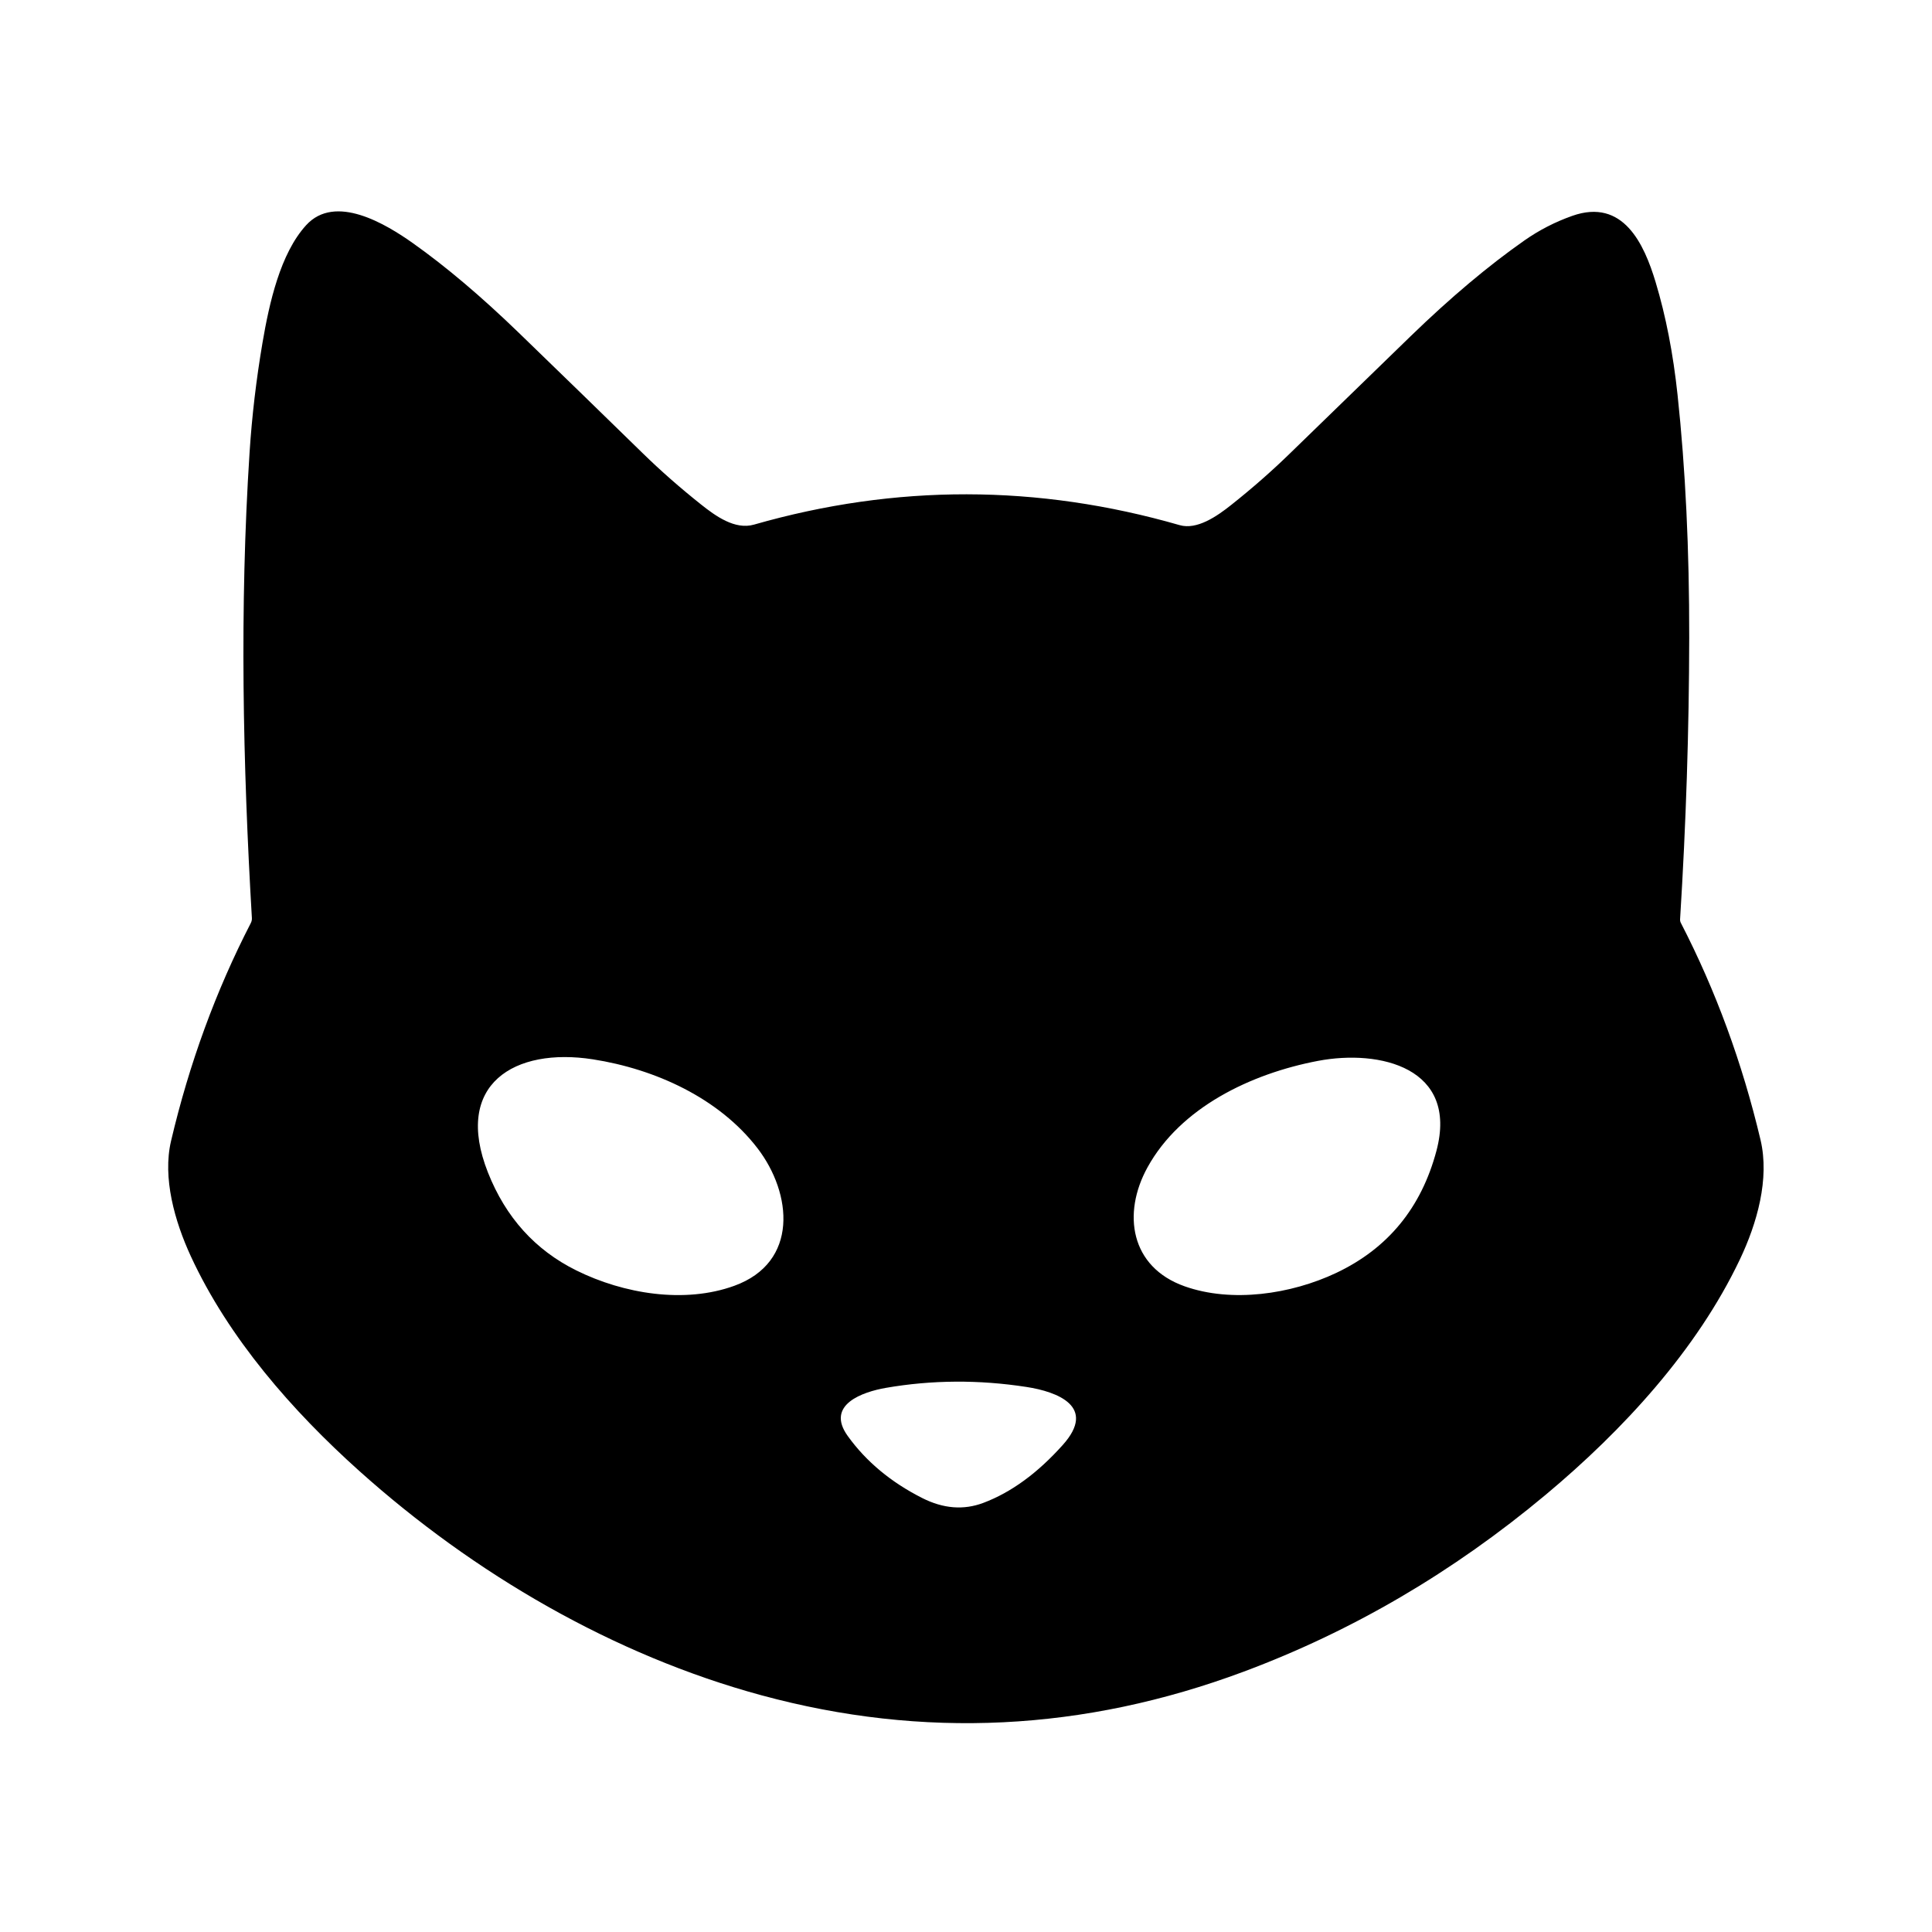
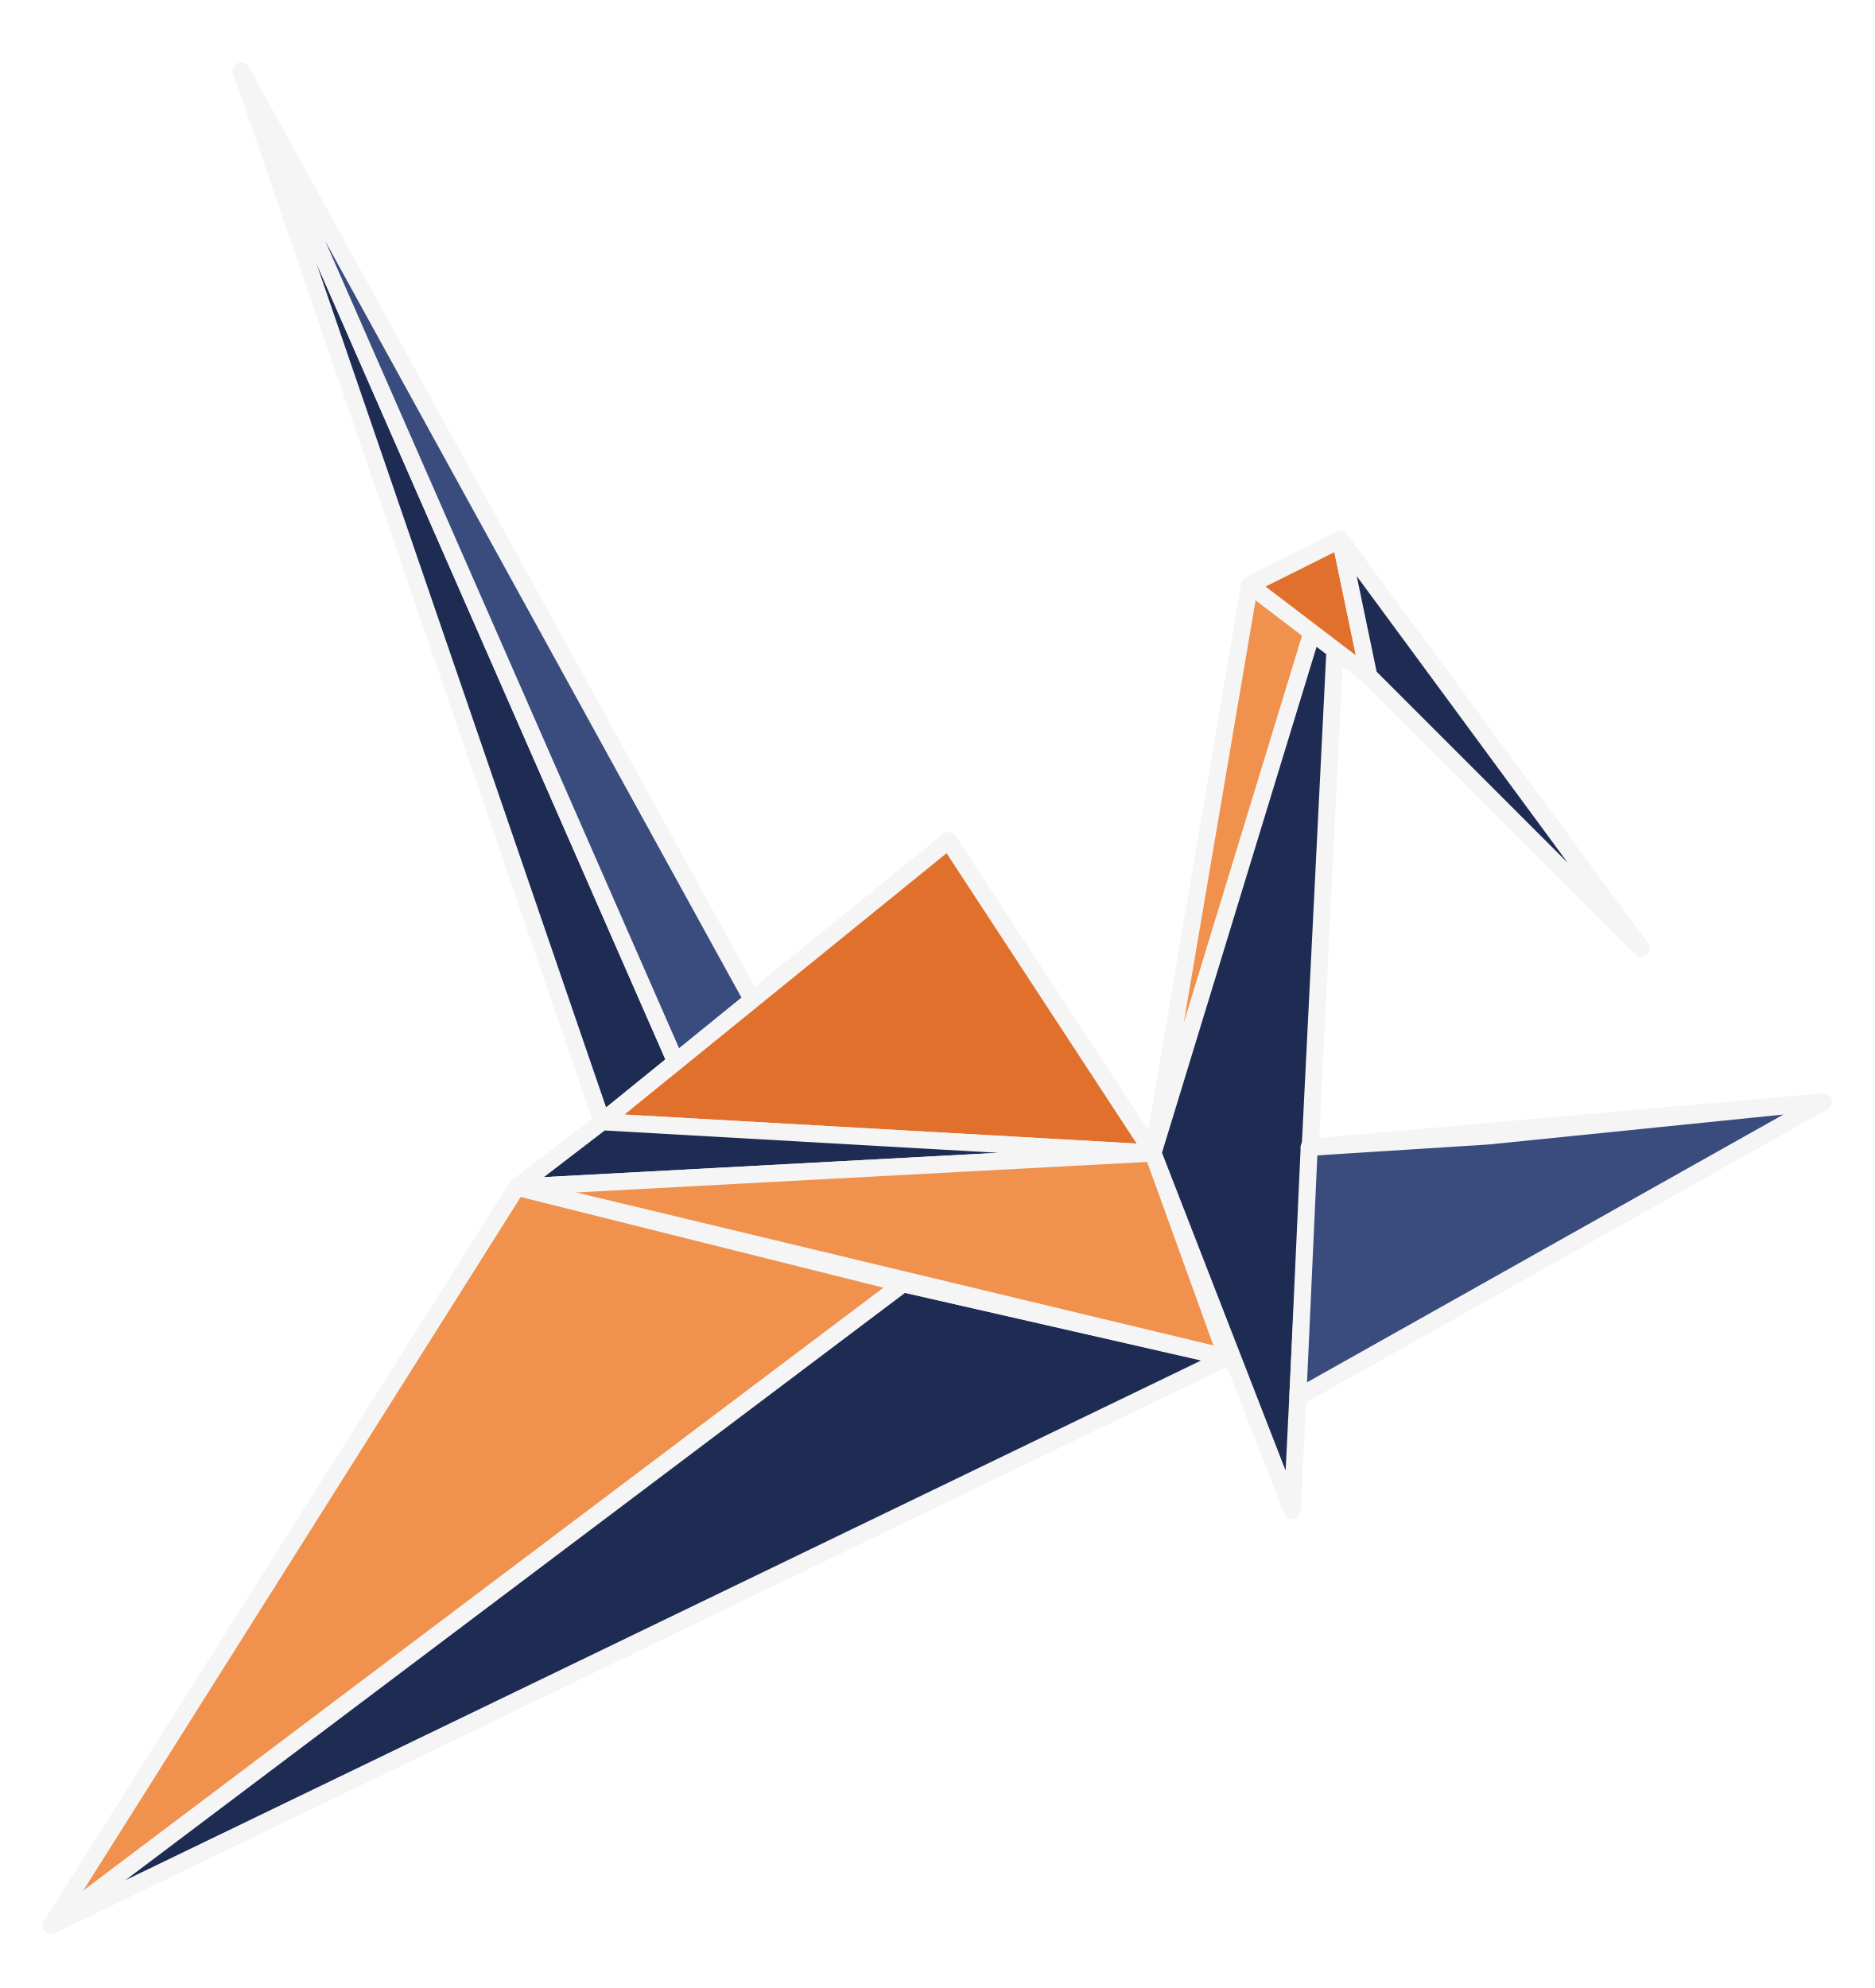
- <svg xmlns="http://www.w3.org/2000/svg" version="1.1" viewBox="0.00 0.00 512.00 512.00" width="512.00" height="512.00">
-   <path fill="#000000" d="   M 66.75 243.26   C 64.36 202.61 63.47 160.98 66.14 119.90   Q 67.07 105.54 69.56 90.86   C 71.35 80.37 74.26 67.20 81.13 59.68   C 88.86 51.20 102.34 59.42 109.45 64.46   Q 122.61 73.79 137.56 88.26   Q 154.16 104.32 170.37 120.15   Q 177.39 127.01 185.78 133.69   C 189.58 136.71 194.75 140.48 199.81 139.03   Q 256.12 122.89 312.63 139.17   C 317.17 140.47 322.43 136.89 326.29 133.81   Q 334.64 127.18 341.86 120.15   Q 358.44 104.02 373.87 89.06   Q 389.67 73.75 403.99 63.72   Q 409.86 59.61 416.68 57.20   C 430.17 52.45 435.71 64.65 438.76 74.78   Q 442.82 88.24 444.57 104.64   Q 447.71 133.95 447.66 168.99   Q 447.61 205.59 445.24 243.61   Q 445.21 244.12 445.44 244.57   Q 459.30 271.43 466.56 302.09   C 469.00 312.41 465.64 324.20 461.06 333.82   C 449.65 357.80 430.14 378.99 409.62 396.13   Q 372.77 426.90 329.61 443.00   Q 266.07 466.70 201.80 449.27   C 162.55 438.62 125.61 417.06 95.28 389.88   C 77.45 373.90 60.60 354.63 50.57 332.92   C 46.30 323.66 43.03 312.16 45.33 302.37   Q 52.57 271.58 66.46 244.63   Q 66.80 243.98 66.75 243.26   Z   M 129.31 310.72   Q 136.38 328.58 152.74 336.68   C 165.31 342.91 181.44 345.53 194.60 340.75   C 211.72 334.54 209.96 316.29 200.74 304.29   C 190.53 291.00 173.63 283.30 157.10 280.73   C 136.41 277.52 120.03 287.25 129.31 310.72   Z   M 304.10 309.36   C 297.35 321.61 299.56 335.79 313.93 340.88   C 326.42 345.31 342.09 343.01 354.08 337.35   Q 374.66 327.63 380.68 304.95   C 386.50 282.97 365.69 278.03 349.30 281.14   C 331.39 284.54 312.80 293.56 304.10 309.36   Z   M 244.39 396.99   Q 252.76 401.23 260.59 398.28   Q 271.64 394.13 281.68 382.89   C 290.72 372.77 280.23 368.82 272.04 367.56   Q 253.06 364.63 234.76 367.80   C 228.71 368.85 218.66 372.23 224.67 380.57   Q 231.98 390.72 244.39 396.99   Z" />
+ <svg xmlns="http://www.w3.org/2000/svg" viewBox="80 30 660 700">
+   <g stroke="#F5F5F5" stroke-width="6" stroke-linejoin="round">
+     <polygon points="165,55 292,425 318,404" fill="#1E2B52" />
+     <polygon points="165,55 318,404 346,384" fill="#3A4C7E" />
+     <polygon points="292,425 346,384 414,326" fill="#F0924E" />
+     <polygon points="292,425 414,326 486,436" fill="#E0702B" />
+     <polygon points="262,448 292,425 486,436" fill="#1E2B52" />
+     <polygon points="262,448 486,436 512,508" fill="#F0924E" />
+     <polygon points="98,708 262,448 398,482" fill="#F0924E" />
+     <polygon points="98,708 398,482 512,508" fill="#1E2B52" />
+     <polygon points="262,448 398,482 512,508" fill="#E0702B" />
+     <polygon points="486,436 520,236 552,220" fill="#F0924E" />
+     <polygon points="486,436 552,220 535,562" fill="#1E2B52" />
+     <polygon points="520,236 552,220 562,268" fill="#E0702B" />
+     <polygon points="552,220 562,268 658,364" fill="#1E2B52" />
+     <polygon points="541,434 722,418 537,522" fill="#3A4C7E" />
+     <polygon points="541,434 722,418 604,430" fill="#1E2B52" />
+   </g>
</svg>
